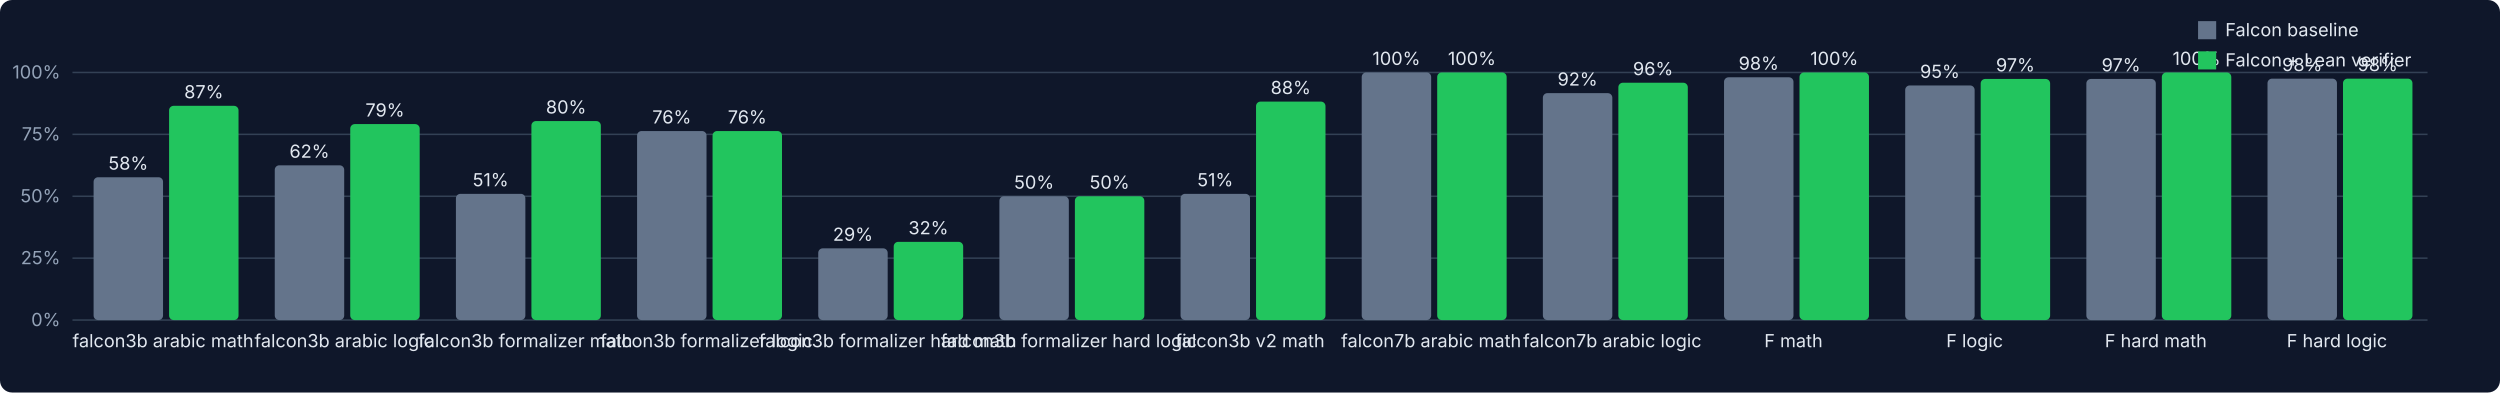
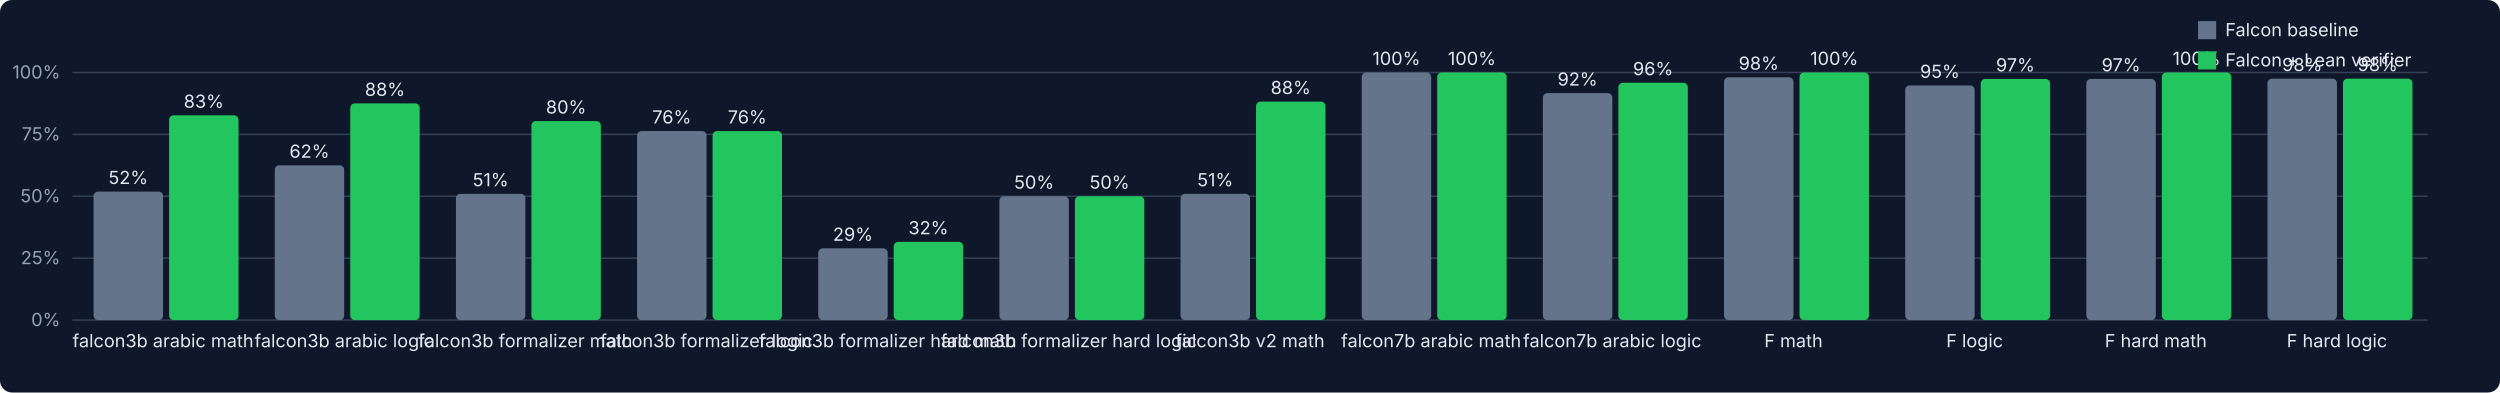
<svg xmlns="http://www.w3.org/2000/svg" viewBox="0 0 1656 260" width="1656" height="260" font-family="Inter,Segoe UI,sans-serif" font-size="12">
  <rect width="1656" height="260" fill="#0f172a" rx="8" />
  <line x1="48" x2="1608" y1="212.0" y2="212.0" stroke="#334155" />
  <text x="40" y="216.0" fill="#94a3b8" text-anchor="end">0%</text>
  <line x1="48" x2="1608" y1="171.0" y2="171.0" stroke="#334155" />
  <text x="40" y="175.0" fill="#94a3b8" text-anchor="end">25%</text>
  <line x1="48" x2="1608" y1="130.0" y2="130.0" stroke="#334155" />
  <text x="40" y="134.0" fill="#94a3b8" text-anchor="end">50%</text>
  <line x1="48" x2="1608" y1="89.0" y2="89.0" stroke="#334155" />
  <text x="40" y="93.0" fill="#94a3b8" text-anchor="end">75%</text>
  <line x1="48" x2="1608" y1="48.0" y2="48.0" stroke="#334155" />
  <text x="40" y="52.0" fill="#94a3b8" text-anchor="end">100%</text>
-   <rect x="62.0" y="117.4" width="46" height="94.6" fill="#64748b" rx="3" />
-   <text x="85.0" y="112.4" fill="#e2e8f0" text-anchor="middle">58%</text>
-   <rect x="112.0" y="70.1" width="46" height="141.9" fill="#22c55e" rx="3" />
-   <text x="135.0" y="65.1" fill="#e2e8f0" text-anchor="middle">87%</text>
+   <rect x="62.0" y="126.9" width="46" height="85.1" fill="#64748b" rx="3" />
+   <text x="85.0" y="121.9" fill="#e2e8f0" text-anchor="middle">52%</text>
+   <rect x="112.0" y="76.4" width="46" height="135.6" fill="#22c55e" rx="3" />
+   <text x="135.0" y="71.4" fill="#e2e8f0" text-anchor="middle">83%</text>
  <text x="108.0" y="230" fill="#e2e8f0" text-anchor="middle">falcon3b arabic math</text>
  <rect x="182.0" y="109.5" width="46" height="102.5" fill="#64748b" rx="3" />
  <text x="205.0" y="104.5" fill="#e2e8f0" text-anchor="middle">62%</text>
-   <rect x="232.0" y="82.2" width="46" height="129.8" fill="#22c55e" rx="3" />
-   <text x="255.0" y="77.2" fill="#e2e8f0" text-anchor="middle">79%</text>
+   <rect x="232.0" y="68.5" width="46" height="143.5" fill="#22c55e" rx="3" />
+   <text x="255.0" y="63.5" fill="#e2e8f0" text-anchor="middle">88%</text>
  <text x="228.0" y="230" fill="#e2e8f0" text-anchor="middle">falcon3b arabic logic</text>
  <rect x="302.0" y="128.4" width="46" height="83.6" fill="#64748b" rx="3" />
  <text x="325.0" y="123.4" fill="#e2e8f0" text-anchor="middle">51%</text>
  <rect x="352.0" y="80.2" width="46" height="131.8" fill="#22c55e" rx="3" />
  <text x="375.0" y="75.2" fill="#e2e8f0" text-anchor="middle">80%</text>
  <text x="348.0" y="230" fill="#e2e8f0" text-anchor="middle">falcon3b formalizer math</text>
  <rect x="422.0" y="86.8" width="46" height="125.2" fill="#64748b" rx="3" />
  <text x="445.0" y="81.8" fill="#e2e8f0" text-anchor="middle">76%</text>
  <rect x="472.0" y="86.8" width="46" height="125.2" fill="#22c55e" rx="3" />
  <text x="495.0" y="81.8" fill="#e2e8f0" text-anchor="middle">76%</text>
  <text x="468.0" y="230" fill="#e2e8f0" text-anchor="middle">falcon3b formalizer logic</text>
  <rect x="542.0" y="164.5" width="46" height="47.5" fill="#64748b" rx="3" />
  <text x="565.0" y="159.5" fill="#e2e8f0" text-anchor="middle">29%</text>
  <rect x="592.0" y="160.2" width="46" height="51.8" fill="#22c55e" rx="3" />
  <text x="615.0" y="155.2" fill="#e2e8f0" text-anchor="middle">32%</text>
  <text x="588.0" y="230" fill="#e2e8f0" text-anchor="middle">falcon3b formalizer hard math</text>
  <rect x="662.0" y="130.0" width="46" height="82.0" fill="#64748b" rx="3" />
  <text x="685.0" y="125.0" fill="#e2e8f0" text-anchor="middle">50%</text>
  <rect x="712.0" y="130.0" width="46" height="82.0" fill="#22c55e" rx="3" />
  <text x="735.0" y="125.0" fill="#e2e8f0" text-anchor="middle">50%</text>
  <text x="708.0" y="230" fill="#e2e8f0" text-anchor="middle">falcon3b formalizer hard logic</text>
  <rect x="782.0" y="128.4" width="46" height="83.6" fill="#64748b" rx="3" />
  <text x="805.0" y="123.4" fill="#e2e8f0" text-anchor="middle">51%</text>
  <rect x="832.0" y="67.3" width="46" height="144.7" fill="#22c55e" rx="3" />
  <text x="855.0" y="62.3" fill="#e2e8f0" text-anchor="middle">88%</text>
  <text x="828.0" y="230" fill="#e2e8f0" text-anchor="middle">falcon3b v2 math</text>
  <rect x="902.0" y="48.0" width="46" height="164.0" fill="#64748b" rx="3" />
  <text x="925.0" y="43.0" fill="#e2e8f0" text-anchor="middle">100%</text>
  <rect x="952.0" y="48.0" width="46" height="164.0" fill="#22c55e" rx="3" />
  <text x="975.0" y="43.0" fill="#e2e8f0" text-anchor="middle">100%</text>
  <text x="948.0" y="230" fill="#e2e8f0" text-anchor="middle">falcon7b arabic math</text>
  <rect x="1022.0" y="61.7" width="46" height="150.3" fill="#64748b" rx="3" />
  <text x="1045.0" y="56.7" fill="#e2e8f0" text-anchor="middle">92%</text>
  <rect x="1072.0" y="54.8" width="46" height="157.2" fill="#22c55e" rx="3" />
  <text x="1095.0" y="49.8" fill="#e2e8f0" text-anchor="middle">96%</text>
  <text x="1068.0" y="230" fill="#e2e8f0" text-anchor="middle">falcon7b arabic logic</text>
  <rect x="1142.0" y="51.2" width="46" height="160.8" fill="#64748b" rx="3" />
  <text x="1165.0" y="46.2" fill="#e2e8f0" text-anchor="middle">98%</text>
  <rect x="1192.0" y="48.0" width="46" height="164.0" fill="#22c55e" rx="3" />
  <text x="1215.0" y="43.0" fill="#e2e8f0" text-anchor="middle">100%</text>
  <text x="1188.0" y="230" fill="#e2e8f0" text-anchor="middle">F math</text>
  <rect x="1262.0" y="56.6" width="46" height="155.4" fill="#64748b" rx="3" />
  <text x="1285.0" y="51.6" fill="#e2e8f0" text-anchor="middle">95%</text>
  <rect x="1312.0" y="52.3" width="46" height="159.7" fill="#22c55e" rx="3" />
  <text x="1335.0" y="47.3" fill="#e2e8f0" text-anchor="middle">97%</text>
  <text x="1308.0" y="230" fill="#e2e8f0" text-anchor="middle">F logic</text>
  <rect x="1382.0" y="52.3" width="46" height="159.7" fill="#64748b" rx="3" />
  <text x="1405.0" y="47.3" fill="#e2e8f0" text-anchor="middle">97%</text>
  <rect x="1432.0" y="48.0" width="46" height="164.0" fill="#22c55e" rx="3" />
  <text x="1455.0" y="43.0" fill="#e2e8f0" text-anchor="middle">100%</text>
  <text x="1428.0" y="230" fill="#e2e8f0" text-anchor="middle">F hard math</text>
  <rect x="1502.0" y="52.1" width="46" height="159.9" fill="#64748b" rx="3" />
  <text x="1525.0" y="47.1" fill="#e2e8f0" text-anchor="middle">98%</text>
  <rect x="1552.0" y="52.1" width="46" height="159.9" fill="#22c55e" rx="3" />
  <text x="1575.0" y="47.1" fill="#e2e8f0" text-anchor="middle">98%</text>
  <text x="1548.0" y="230" fill="#e2e8f0" text-anchor="middle">F hard logic</text>
  <rect x="1456" y="14" width="12" height="12" fill="#64748b" />
  <text x="1474" y="24" fill="#e2e8f0">Falcon baseline</text>
  <rect x="1456" y="34" width="12" height="12" fill="#22c55e" />
  <text x="1474" y="44" fill="#e2e8f0">Falcon + Lean verifier</text>
</svg>
